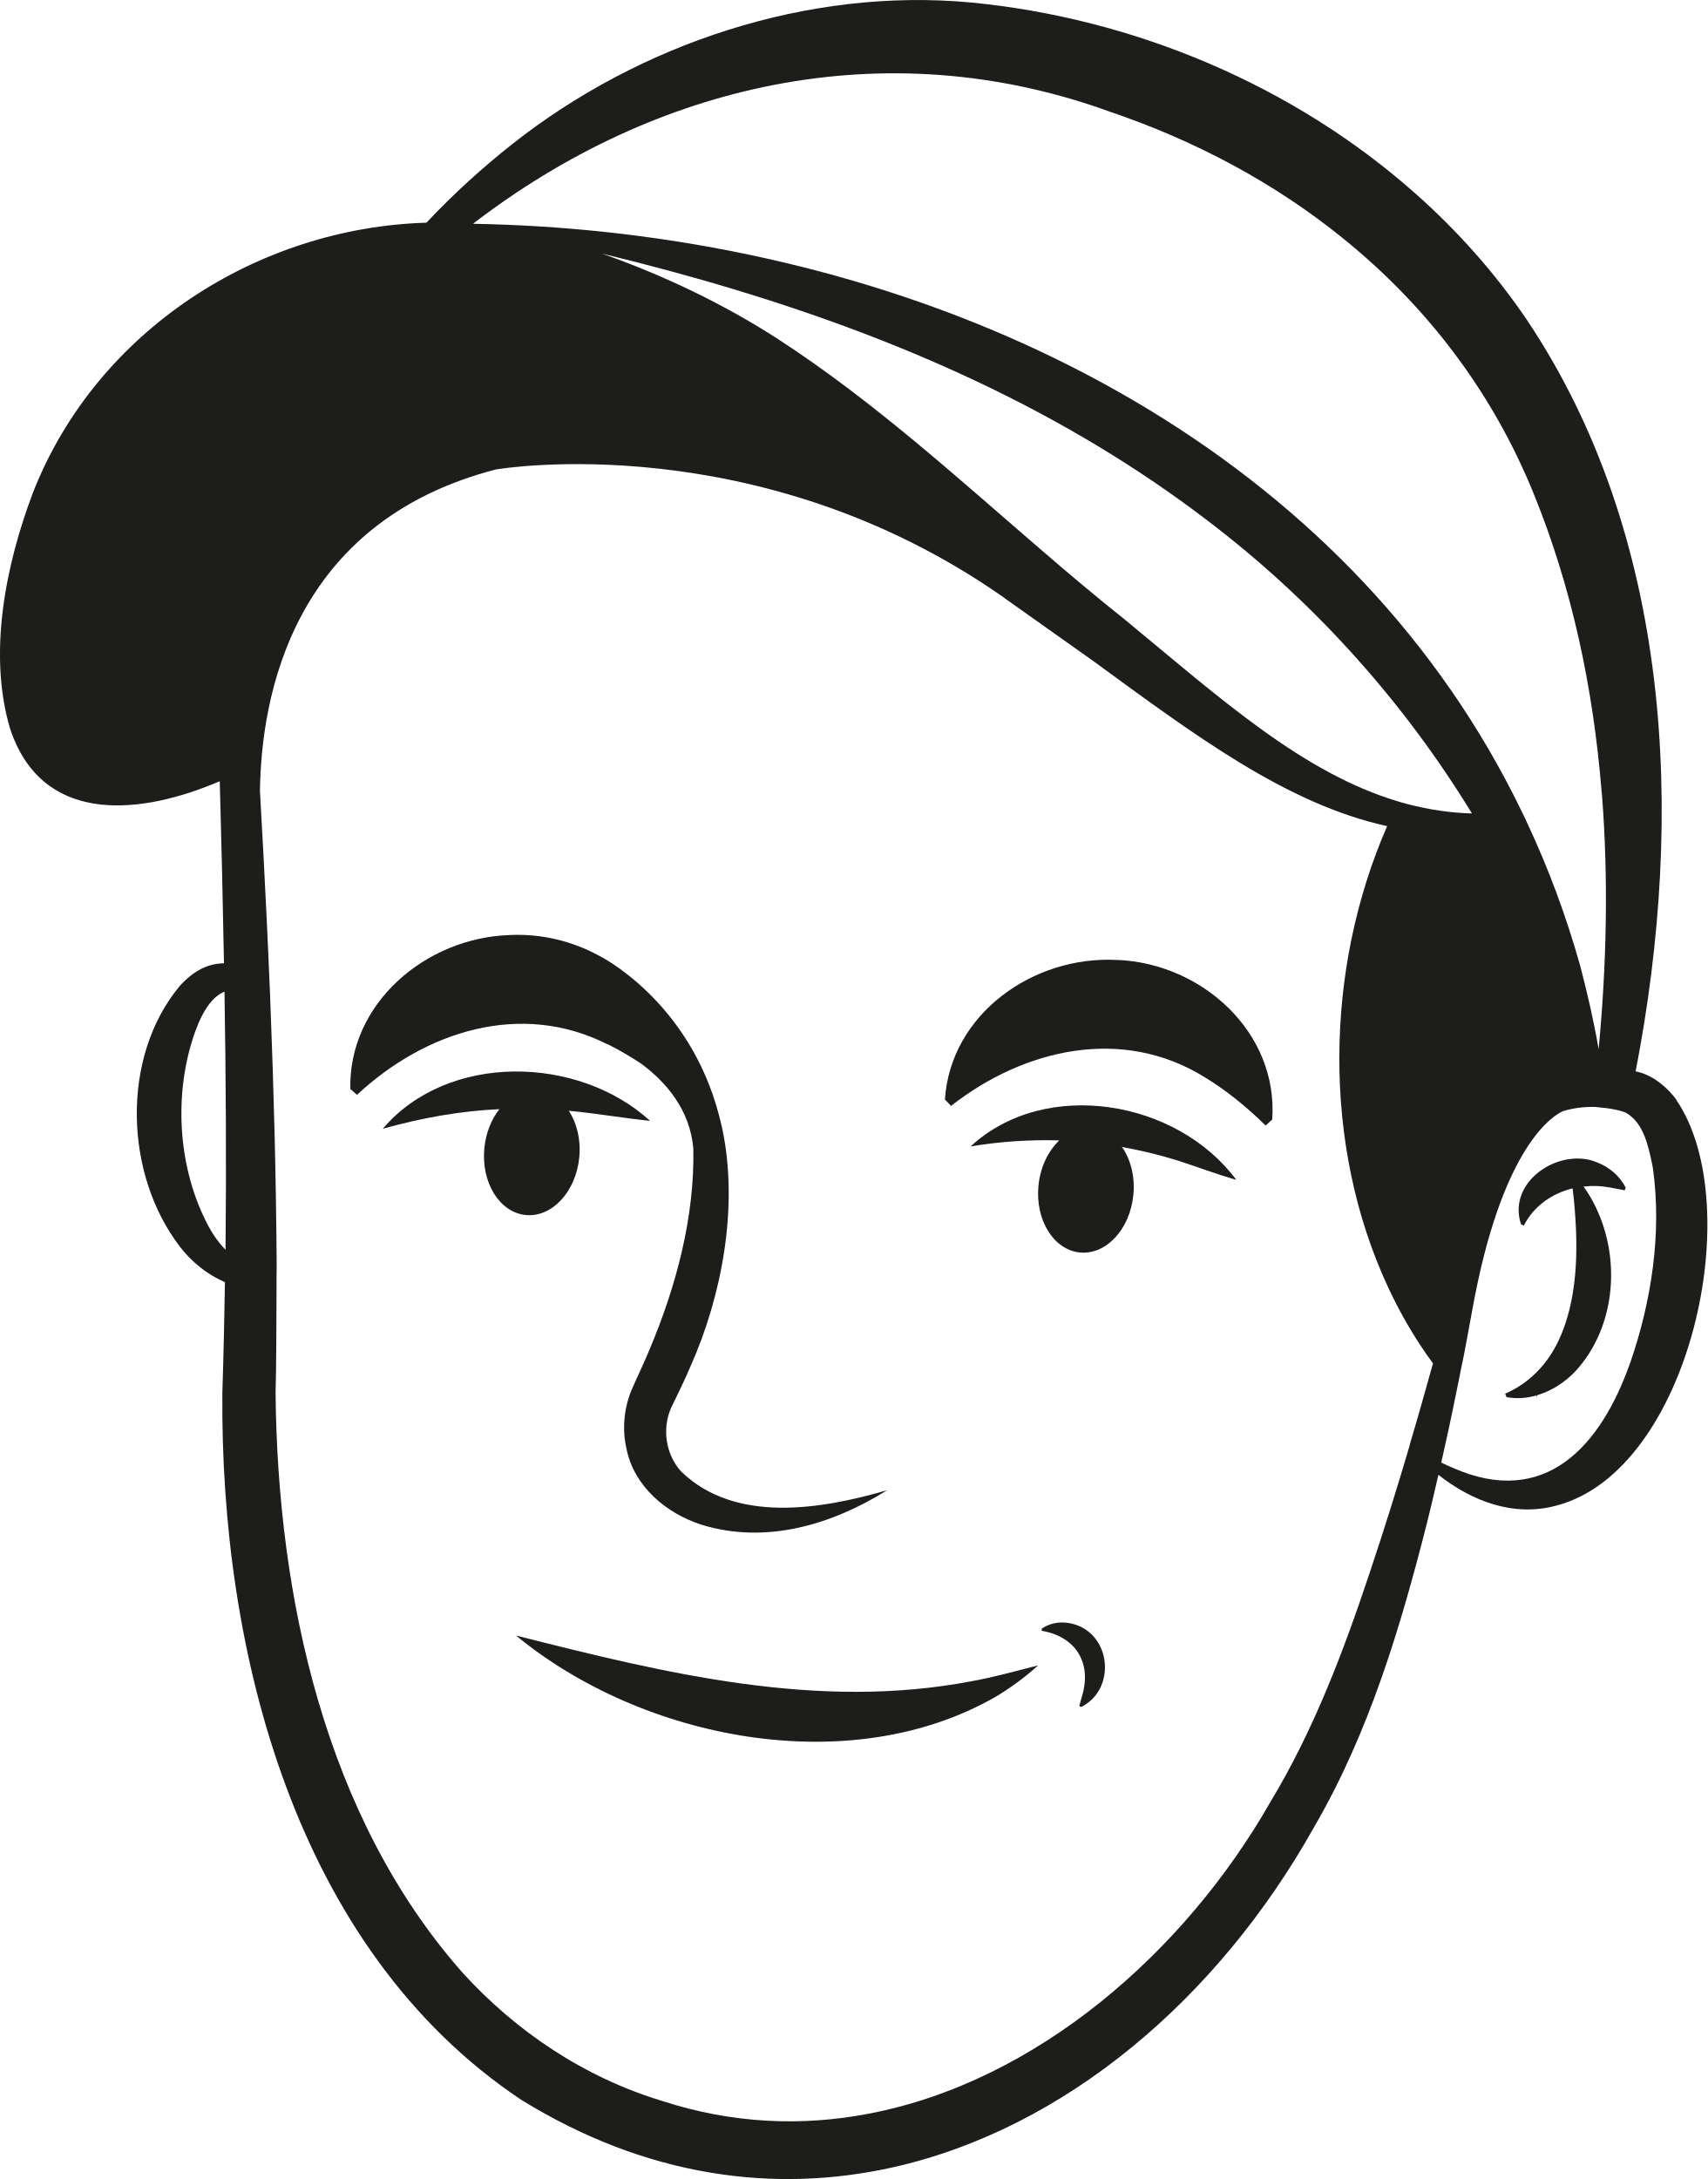
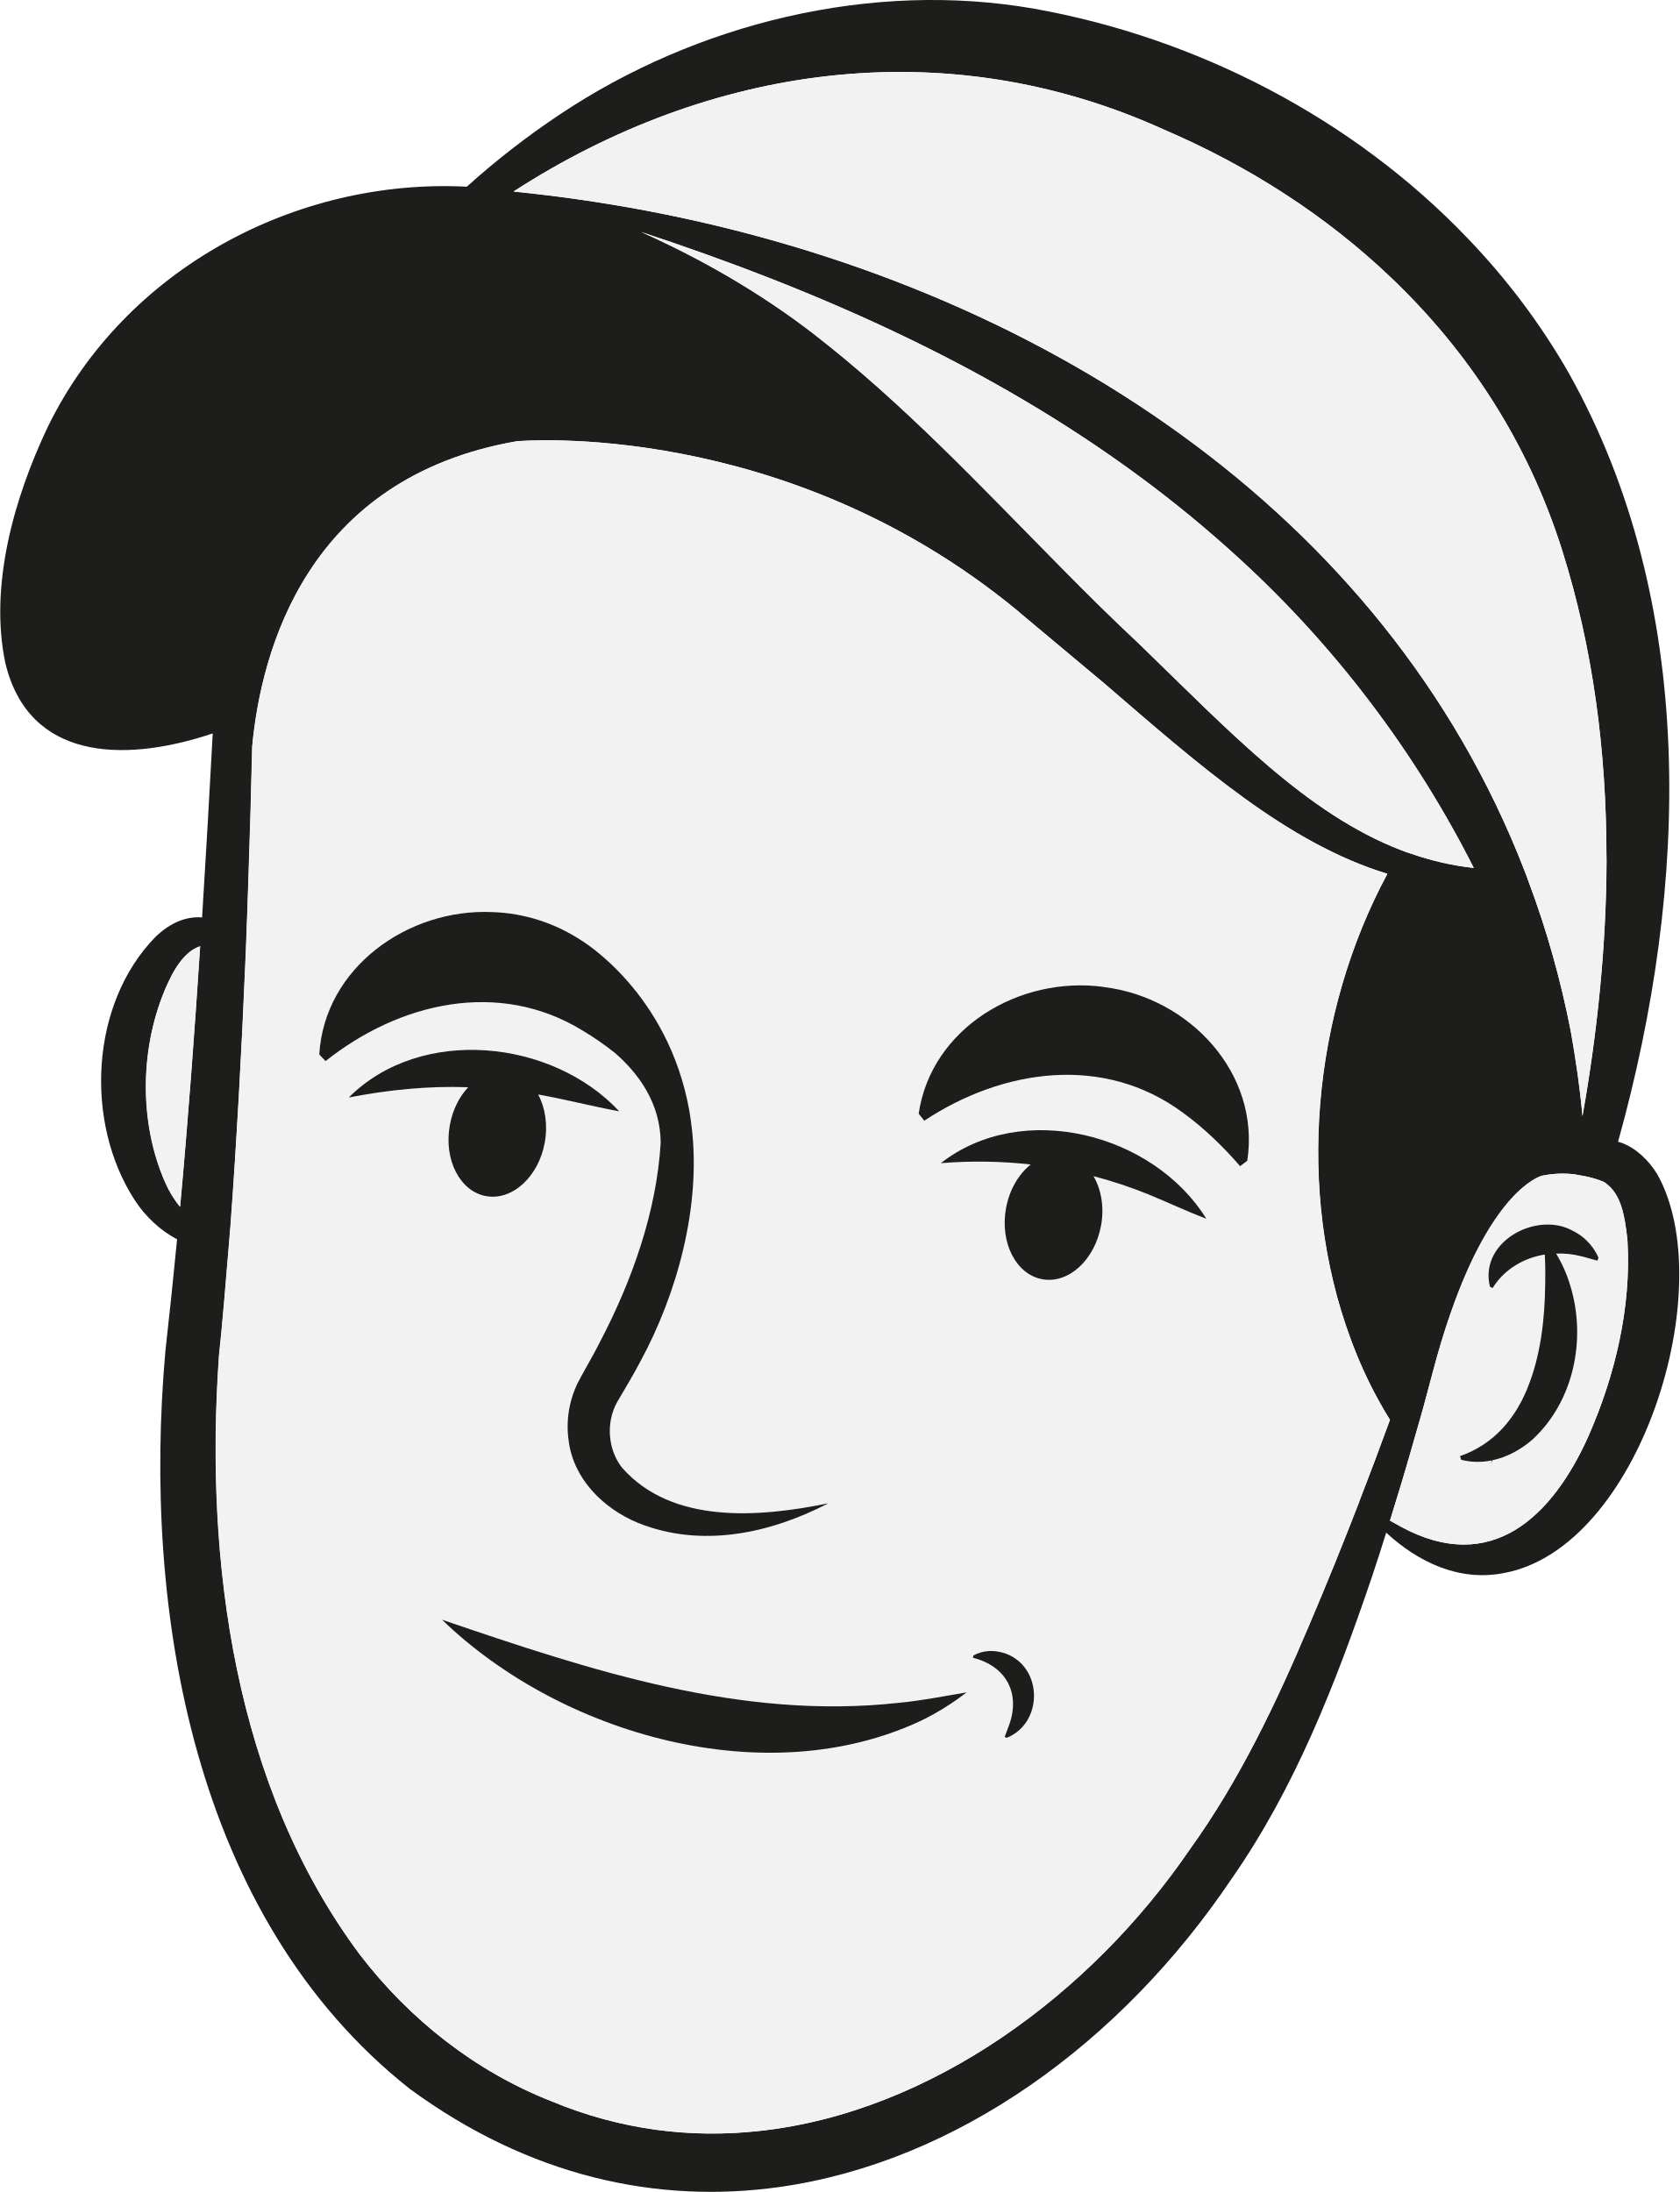
- <svg xmlns="http://www.w3.org/2000/svg" id="Warstwa_2" viewBox="0 0 230.68 294.33">
+ <svg xmlns="http://www.w3.org/2000/svg" id="Warstwa_2" viewBox="0 0 179.98 234.94">
  <defs>
-     <style>.cls-1{fill:#1d1d1b;stroke-width:0px;}</style>
+     <style>.cls-1{fill:#f2f2f2;}.cls-1,.cls-2{stroke-width:0px;}.cls-2{fill:#1d1d1b;}</style>
  </defs>
  <g id="Warstwa_3">
-     <path class="cls-1" d="m217.91,158.27c-.63-.54-1.36-.96-2.17-1.27-.52-.22-1.06-.37-1.61-.44-4.8-.68-10.38,3.62-8.63,8.83l.37.16c1.35-2.65,3.82-4.35,6.59-5.03.1.8.19,1.61.26,2.41.04.5.08.99.11,1.51h0c.32,4.53.17,9.62-1.25,14.05-.02.07-.04.15-.07.21-.17.48-.33.95-.52,1.42,0,0-.01.02-.01.03s0,.02-.01.03c-.59,1.42-1.33,2.74-2.27,3.93h0c-1.36,1.73-3.11,3.16-5.35,4.15l.19.46c1.38.25,2.76.14,4.08-.24-.03.14-.07.27-.1.41.06-.14.12-.3.18-.44,1.94-.57,3.72-1.74,5.13-3.21,5.08-5.53,6.07-13.9,3.38-20.76-.58-1.49-1.33-2.9-2.26-4.2,1.13-.14,2.29-.11,3.42.1.06,0,.13.01.19.03l1.95.37.12-.38c-.45-.84-1.02-1.55-1.7-2.12Z" />
-     <path class="cls-1" d="m226.49,148.56c-1.12-1.56-2.97-3.18-5.06-3.74-.15-.03-.29-.07-.45-.11,6.79-35.02,4.72-72.55-14.75-101.59-4.27-6.27-9.32-11.94-14.96-16.94C174.75,11.5,153.17,2.46,131.22.34c-22.09-2.07-44.84,5.58-61.97,19.09-4.13,3.26-8.04,6.82-11.64,10.65-22.76.67-44.57,14.54-53.16,36.47-3.66,9.68-6.11,21.63-3.1,31.83,4.18,12.73,16.77,11.84,27.36,7.55.34-.14.66-.27.98-.4.23,8.19.42,16.39.57,24.59-1.99,0-4.07.91-6,3.09-7.97,9.61-7.46,25.46.08,35.23,1.54,2,3.66,3.73,6.05,4.75-.08,4.99-.19,9.98-.35,14.95-.3,34.82,9.77,75.09,40.39,95.5,16.88,10.42,34.17,12.7,50.21,9.11,23.3-5.22,43.94-22.84,56.86-45.89,7.45-12.77,11.71-27.03,15.32-41.27.52-2.12,1.03-4.24,1.51-6.38,4.52,3.57,10.19,5.75,16.01,4.14,17.94-4.74,25.86-40.51,16.14-54.77Zm-196.03,20.25c-.89-.92-1.64-1.97-2.25-3.1-4.2-7.78-4.83-17.91-1.87-26.29,1.16-3.21,2.5-4.87,3.99-5.47.19,11.62.26,23.24.14,34.86ZM149.63,14.98c11.76,3.95,22.61,9.73,31.92,17.3,11.08,8.98,19.98,20.47,25.62,34.32,5.21,12.76,8.07,26.33,9.2,40.2.03.23.05.46.07.68.87,11.31.62,22.8-.46,34.24-.65-3.78-1.51-7.52-2.48-11.22-1.9-6.76-4.28-13.16-7.12-19.22-.26-.59-.54-1.16-.83-1.75-11.23-23.17-28.92-41.15-50.16-54.09-21.88-13.34-47.52-21.33-73.78-24.12-5.82-.62-11.68-.98-17.54-1.09h-.03s-.12-.02-.12-.02c24.63-18.9,55.53-26.06,85.7-15.24Zm49.22,94.9c-2.97-.09-5.79-.52-8.54-1.23-.45-.12-.89-.23-1.33-.37-12.91-3.82-23.96-13.82-36.95-24.54-3.86-3.07-7.65-6.26-11.39-9.49-11.48-9.88-22.68-20.1-35.47-28.41-7.38-4.78-15.5-8.65-23.85-11.59,24.24,5.87,47.87,14.11,68.94,27.19,4.88,3.03,9.63,6.33,14.22,9.91,13.66,10.63,25.35,23.75,34.38,38.52Zm-8.4,85.36c-.02.06-.03.13-.06.2-1.67,5.66-3.43,11.3-5.31,16.9-3.57,10.74-7.61,21.41-13.47,31.1-11.57,20.27-31.56,37.73-54.2,42.06-9.02,1.74-18.46,1.38-27.97-1.72-10.44-3.16-19.71-9.33-27.03-17.41-18.5-21.01-24.9-50.65-25.18-78.15.12-4.12.1-9.6.13-14.21v-1.51c.02-.58.01-1.13.02-1.65-.08-11.69-.38-23.35-.84-35.03-.03-.91-.06-1.82-.11-2.73-.24-5.97-.54-11.94-.85-17.91l-.46-8.33c.17-12.76,4.33-36.32,31.89-43.44.62-.1,35.3-5.88,68.31,17.09.28.19.55.4.83.6,3.88,2.75,7.74,5.49,11.57,8.2,13.53,9.88,26.05,19.31,39.69,22.29-8.49,19.4-8.78,43.14.1,62.23,1.26,2.72,2.72,5.36,4.37,7.87.55.84,1.12,1.66,1.72,2.47-1.03,3.7-2.07,7.39-3.17,11.08Zm29.78-11.13c-3.96,11.24-11.48,19.66-23.95,14.16-.52-.22-1.05-.45-1.56-.71.71-3.16,1.4-6.32,2.03-9.48l.33-1.6h0c.12-.58.23-1.16.34-1.73.3-1.34.74-3.65,1.38-7.22.54-3,1.11-5.68,1.72-8.06,4.3-16.71,10.22-19.22,10.71-19.4,1.25-.37,2.55-.56,3.89-.55.12,0,.25,0,.38,0l1.52.16c.19.02.37.05.56.08.68.12,1.42.27,2.04.52.07.04.13.07.2.12,2.2,1.37,2.85,4.23,3.41,6.96.03.19.07.37.1.56,1.19,8.72-.22,17.89-3.09,26.18Z" />
-     <path class="cls-1" d="m150.92,129.67c-11.35-.62-22.5,7.32-23.26,18.84l.83.87c9.87-7.73,23.15-10.8,34.31-3.85,2.98,1.82,5.68,4.04,8.19,6.5l.89-.81c.83-11.77-9.47-21.1-20.96-21.56Z" />
-     <path class="cls-1" d="m131.13,154.85c4.04-.67,8.03-.92,11.98-.81-1.48,1.41-2.56,3.58-2.81,6.1-.46,4.65,2.05,8.69,5.59,9.04s6.78-3.13,7.23-7.78c.24-2.49-.37-4.81-1.54-6.47,2.52.45,5.03,1.05,7.53,1.83,2.68.87,5.15,1.81,7.92,2.62-7.96-10.77-25.77-13.88-35.91-4.52Z" />
-     <path class="cls-1" d="m145.1,219.39c-1.49-.42-3.01-.31-4.35.59l-.03.3c4.46.74,6.73,4.13,5.55,8.52l-.46,1.65.28.11c4.69-2.34,4.09-9.7-.99-11.17Z" />
-     <path class="cls-1" d="m69.71,220.92c17.07,14.05,45.02,19.63,64.83,8.26,2.04-1.22,3.97-2.65,5.72-4.23-3.07.78-5.98,1.6-8.94,2.13-20.79,4-41.38-1.04-61.61-6.16Z" />
-     <path class="cls-1" d="m82.08,141.04c1.55.77,3.05,1.65,4.51,2.61,3.38,2.49,6.62,6.22,7.08,11.48.2,9.19-2.32,18.63-5.86,27.02-.76,1.9-1.74,3.85-2.54,5.74-.99,2.48-1.22,5.24-.63,7.8,1.02,5.1,5.37,8.73,10.13,10.26,8.76,2.71,17.71-.05,25.09-4.66-9.03,2.62-20.55,4.51-27.81-2.5-2.12-2.29-2.63-5.83-1.37-8.65.82-1.67,1.93-3.95,2.64-5.65,4.19-9.44,6.47-21.36,4.29-31.89t.01,0s0-.02-.02-.03c-.05-.29-.12-.57-.2-.86-.06-.26-.11-.51-.18-.75-.01-.08-.04-.15-.06-.24-4.07-15.67-16.23-21.63-16.23-21.63h0c-3.61-1.97-7.81-3-12.07-2.79-11.37.37-21.79,9.25-21.53,20.79l.9.8c9.17-8.56,22.13-12.77,33.85-6.82Z" />
-     <path class="cls-1" d="m76.87,150.04c3.65.34,7.23.98,10.96,1.36-9.72-8.86-27.32-9.27-36.12,1.07,5.3-1.48,10.48-2.41,15.76-2.65-1.08,1.37-1.83,3.2-2.03,5.26-.46,4.65,2.05,8.69,5.58,9.04s6.79-3.13,7.24-7.78c.24-2.4-.33-4.63-1.4-6.29Z" />
+     <path class="cls-2" d="m177.59,125.8c6.86,12.04-1.8,40.18-16.46,42.81-4.77.92-9.16-1.2-12.56-4.34-.52,1.68-1.06,3.34-1.62,5.01-3.81,11.17-8.14,22.32-14.93,32.06-11.84,17.62-29.51,30.4-48.51,33.07-13.07,1.83-26.77-1.11-39.61-10.54-23.2-18.34-28.66-51.23-26.17-79.09.45-3.98.86-7.96,1.25-11.95-1.85-.97-3.44-2.5-4.54-4.2-5.4-8.31-4.79-21.04,2.22-28.21,1.69-1.62,3.41-2.22,5-2.09.41-6.57.79-13.15,1.14-19.72-.27.09-.53.17-.81.26-8.76,2.75-18.9,2.66-21.42-7.81-1.75-8.36.98-17.78,4.54-25.28,8.29-17.01,26.66-26.7,44.92-25.77,3.13-2.82,6.49-5.43,10.01-7.77C74.61,2.52,93.33-2.14,110.88.94c17.44,3.12,34.14,11.76,46.41,24.59,4.2,4.37,7.87,9.23,10.89,14.53,13.7,24.51,12.93,54.7,5.24,82.31.12.03.23.07.35.11,1.63.58,3.02,2,3.81,3.32Zm-7.31,28.05c2.83-6.46,4.55-13.71,4.16-20.77-.01-.16-.03-.3-.04-.46-.27-2.22-.6-4.55-2.28-5.79-.04-.04-.09-.08-.15-.11-.49-.24-1.07-.41-1.6-.54-.15-.04-.28-.07-.44-.1l-1.21-.22c-.1-.01-.21-.02-.3-.03-1.07-.09-2.12-.03-3.16.19-.4.11-5.3,1.74-9.82,14.84-.65,1.86-1.28,3.97-1.91,6.34-.74,2.82-1.24,4.63-1.56,5.7-.12.44-.25.91-.39,1.35h0s-.36,1.27-.36,1.27c-.71,2.49-1.47,4.97-2.24,7.46.4.23.79.45,1.2.67,9.63,5.21,16.2-1.04,20.1-9.79Zm1.91-61.61c0-.18,0-.35-.01-.54-.01-11.18-1.43-22.23-4.77-32.79-3.62-11.46-10-21.23-18.3-29.14-6.97-6.66-15.28-12-24.44-15.92-23.46-10.61-48.66-6.87-69.61,6.66l.09.02h.02c4.69.48,9.35,1.15,13.98,2.02,20.84,3.93,40.86,11.99,57.52,24.08,16.18,11.74,29.18,27.27,36.68,46.56.19.48.37.96.54,1.45,1.88,5.03,3.37,10.32,4.46,15.85.54,3.03.99,6.08,1.26,9.14,1.61-9.08,2.55-18.28,2.58-27.39Zm-20.99-.76c2.16.75,4.38,1.28,6.76,1.54-6.27-12.4-14.79-23.67-25.03-33.06-3.45-3.17-7.03-6.12-10.75-8.86-16.03-11.84-34.42-19.96-53.44-26.23,6.5,2.9,12.75,6.52,18.35,10.82,9.7,7.49,18.01,16.39,26.57,25.05,2.78,2.83,5.6,5.62,8.51,8.34,9.72,9.41,17.91,18.14,28,22.04.34.14.69.26,1.04.37Zm-2.23,60.68c-.43-.68-.83-1.37-1.22-2.08-1.17-2.12-2.16-4.32-2.99-6.59-5.88-15.86-4.11-34.85,3.94-49.83-10.74-3.28-20.15-11.63-30.35-20.42-2.88-2.42-5.81-4.85-8.74-7.31l-.62-.53c-24.95-20.53-53.1-18.14-53.6-18.1-22.52,3.92-27.39,22.51-28.35,32.72l-.17,6.7c-.15,4.81-.29,9.61-.48,14.4-.02.73-.06,1.46-.09,2.19-.4,9.38-.91,18.73-1.59,28.11-.03.42-.07.85-.11,1.32l-.1,1.21c-.31,3.7-.66,8.08-1.02,11.37-1.55,22.05,1.66,46.19,15.12,64.21,5.33,6.95,12.36,12.49,20.52,15.69,7.4,3.08,14.94,3.99,22.29,3.18,18.4-2,35.54-14.69,46.12-30.18,5.31-7.37,9.25-15.66,12.79-24.03,1.86-4.36,3.64-8.76,5.35-13.18.02-.05.04-.11.05-.16,1.12-2.88,2.2-5.77,3.26-8.67Zm-129.66-22.82c.85-9.3,1.54-18.61,2.15-27.93-1.23.39-2.42,1.63-3.54,4.12-2.92,6.52-3.07,14.67-.21,21.17.42.95.95,1.83,1.6,2.63Z" />
+     <path class="cls-1" d="m174.43,133.09c.4,7.05-1.32,14.31-4.16,20.77-3.89,8.75-10.47,15-20.1,9.79-.41-.22-.8-.44-1.2-.67.77-2.49,1.53-4.97,2.24-7.46l.36-1.26h0c.14-.46.26-.93.39-1.36.32-1.06.82-2.87,1.56-5.7.62-2.37,1.26-4.48,1.91-6.34,4.52-13.1,9.42-14.73,9.82-14.84,1.03-.22,2.08-.28,3.16-.19.09.01.2.02.3.03l1.21.22c.16.03.29.06.44.1.53.14,1.11.3,1.6.54.05.03.1.07.15.11,1.68,1.24,2.01,3.57,2.28,5.79.01.16.03.3.04.46Zm-3.24,2.03l.12-.3c-.31-.7-.73-1.3-1.23-1.8-.47-.48-1.03-.85-1.66-1.16-.41-.21-.82-.35-1.26-.46-3.8-.85-8.55,2.24-7.49,6.52l.28.15c1.26-2.03,3.34-3.23,5.6-3.6.03.66.05,1.3.05,1.95,0,.4,0,.8-.01,1.22-.02,1.82-.14,3.75-.43,5.65-.3,1.91-.76,3.78-1.48,5.51-.01.05-.04.11-.06.17-.17.36-.33.74-.51,1.09,0,.01-.01.02-.01.03,0,0-.01.01-.01.02-.57,1.09-1.25,2.1-2.08,3-1.2,1.29-2.7,2.32-4.55,2.97l.12.39c1.08.28,2.2.29,3.28.07-.03.1-.07.21-.1.32.06-.11.11-.24.18-.34,1.58-.33,3.08-1.16,4.31-2.24,4.43-4.1,5.76-10.75,4.05-16.4-.36-1.24-.89-2.42-1.54-3.51.92-.04,1.84.06,2.73.3.05.01.1.02.15.03l1.54.43Z" />
+     <path class="cls-1" d="m172.17,91.71c.01.19.01.36.01.54-.03,9.11-.97,18.31-2.58,27.39-.27-3.06-.72-6.11-1.26-9.14-1.08-5.53-2.57-10.82-4.46-15.85-.17-.49-.35-.97-.54-1.45-7.5-19.29-20.49-34.82-36.68-46.56-16.65-12.09-36.68-20.15-57.52-24.08-4.62-.87-9.29-1.54-13.98-2.01h-.02s-.09-.03-.09-.03c20.94-13.54,46.14-17.28,69.61-6.66,9.16,3.93,17.47,9.26,24.44,15.92,8.3,7.9,14.67,17.68,18.3,29.14,3.34,10.56,4.76,21.61,4.77,32.79Z" />
+     <path class="cls-2" d="m171.32,134.82l-.12.3-1.54-.43s-.09-.02-.15-.03c-.89-.24-1.81-.34-2.73-.3.66,1.09,1.18,2.27,1.54,3.51,1.71,5.65.37,12.3-4.05,16.4-1.23,1.08-2.73,1.91-4.31,2.24-.06.1-.11.23-.18.34.03-.11.07-.22.1-.32-1.08.22-2.2.21-3.28-.07l-.12-.39c1.85-.65,3.35-1.68,4.55-2.97.83-.9,1.51-1.91,2.08-3,0-.01.01-.02.01-.02,0-.01.01-.02.01-.03.18-.35.34-.73.51-1.09.02-.05.05-.11.06-.17.72-1.73,1.18-3.6,1.48-5.51.29-1.91.41-3.83.43-5.65.01-.42.01-.82.01-1.22,0-.65-.02-1.29-.05-1.95-2.26.37-4.34,1.57-5.6,3.6l-.28-.15c-1.06-4.28,3.69-7.37,7.49-6.52.44.1.85.25,1.26.46.62.3,1.19.68,1.66,1.16.5.5.92,1.1,1.23,1.8Z" />
+     <path class="cls-1" d="m157.95,93.03c-2.37-.26-4.6-.79-6.76-1.54-.35-.11-.7-.24-1.04-.37-10.09-3.89-18.29-12.62-28-22.04-2.91-2.72-5.73-5.51-8.51-8.34-8.56-8.65-16.87-17.56-26.57-25.05-5.6-4.3-11.85-7.92-18.35-10.82,19.03,6.27,37.42,14.39,53.44,26.23,3.72,2.74,7.3,5.7,10.75,8.86,10.25,9.39,18.77,20.66,25.03,33.06Z" />
+     <path class="cls-1" d="m147.74,150.09c.39.71.79,1.41,1.22,2.08-1.06,2.91-2.13,5.79-3.26,8.67-.01.04-.03.1-.05.16-1.71,4.43-3.49,8.82-5.35,13.18-3.54,8.37-7.48,16.66-12.79,24.03-10.58,15.49-27.72,28.18-46.12,30.18-7.34.81-14.88-.09-22.29-3.18-8.15-3.21-15.18-8.75-20.52-15.69-13.46-18.03-16.67-42.17-15.12-64.21.36-3.29.71-7.67,1.02-11.37l.1-1.21c.04-.47.08-.91.11-1.32.69-9.37,1.2-18.72,1.59-28.11.03-.73.07-1.46.09-2.19.19-4.79.33-9.59.48-14.4l.17-6.7c.96-10.21,5.82-28.8,28.35-32.72.5-.04,28.65-2.43,53.6,18.1l.62.53c2.93,2.46,5.85,4.89,8.74,7.31,10.2,8.79,19.61,17.14,30.35,20.42-8.05,14.97-9.82,33.97-3.94,49.83.83,2.27,1.82,4.47,2.99,6.59Zm-14.06-25.68c1.43-9.37-6.22-17.52-15.39-18.62-9.05-1.23-18.49,4.41-19.84,13.59l.6.75c8.4-5.56,19.23-7.15,27.72-.86,2.27,1.65,4.29,3.6,6.13,5.73l.77-.58Zm-10.58,3.6c2.09.86,4.01,1.78,6.18,2.6-5.68-9.13-19.73-12.78-28.46-5.95,3.28-.27,6.49-.22,9.64.14-1.28,1.03-2.28,2.7-2.65,4.7-.67,3.7,1.08,7.09,3.89,7.6,2.82.51,5.63-2.07,6.3-5.77.35-1.97.01-3.87-.81-5.28,1.99.52,3.96,1.17,5.9,1.96Zm-18.83,49.67c3.52.89,5.11,3.74,3.88,7.19l-.48,1.29.22.1c3.91-1.57,3.89-7.5-.06-9.01-1.17-.43-2.4-.44-3.52.19l-.04.24Zm-5.53,6.73c1.72-.84,3.35-1.86,4.85-3.02-2.51.43-4.88.91-7.29,1.12-16.91,1.86-33.06-3.5-48.94-8.91,12.77,12.36,34.78,18.63,51.38,10.81Zm-9.96-23.3c-7.39,1.52-16.75,2.28-22.11-3.8-1.54-1.97-1.73-4.84-.54-7.01.76-1.29,1.81-3.04,2.49-4.35,3.96-7.29,6.56-16.69,5.5-25.26t.01-.01l-.02-.02c-.02-.24-.06-.47-.09-.71-.03-.21-.06-.42-.09-.61l-.03-.19c-2.25-12.82-11.6-18.37-11.6-18.37h0c-2.77-1.81-6.06-2.91-9.49-3.02-9.13-.44-18.05,6-18.59,15.26l.67.71c7.89-6.27,18.55-8.8,27.54-3.28,1.2.72,2.34,1.52,3.45,2.38,2.54,2.22,4.89,5.4,4.93,9.64-.43,7.38-3.06,14.78-6.45,21.25-.73,1.47-1.63,2.98-2.41,4.44-.95,1.92-1.31,4.11-1.01,6.2.49,4.16,3.74,7.34,7.45,8.87,6.84,2.74,14.19,1.1,20.4-2.11Zm-31.11-43.81c2.9.51,5.72,1.26,8.69,1.8-7.22-7.73-21.28-9.2-28.99-1.48,4.34-.84,8.55-1.25,12.8-1.1-.96,1.02-1.68,2.44-1.97,4.07-.67,3.7,1.08,7.09,3.88,7.6,2.81.51,5.64-2.07,6.3-5.76.34-1.91.04-3.74-.71-5.13Z" />
+     <path class="cls-2" d="m118.29,105.79c9.17,1.1,16.82,9.25,15.39,18.62l-.77.58c-1.84-2.12-3.86-4.08-6.13-5.73-8.49-6.29-19.32-4.7-27.72.86l-.6-.75c1.34-9.18,10.79-14.82,19.84-13.59Z" />
+     <path class="cls-2" d="m129.28,130.62c-2.17-.82-4.08-1.74-6.18-2.6-1.95-.79-3.92-1.44-5.9-1.96.82,1.41,1.17,3.31.81,5.28-.67,3.7-3.48,6.28-6.3,5.77-2.81-.51-4.56-3.91-3.89-7.6.36-2,1.36-3.67,2.65-4.7-3.16-.35-6.36-.41-9.64-.14,8.73-6.83,22.79-3.19,28.46,5.95Z" />
+     <path class="cls-2" d="m108.16,184.87c1.23-3.45-.36-6.3-3.88-7.19l.04-.24c1.12-.62,2.35-.61,3.52-.19,3.96,1.51,3.97,7.44.06,9.01l-.22-.1.48-1.29Z" />
+     <path class="cls-2" d="m103.6,181.39c-1.5,1.16-3.13,2.18-4.85,3.02-16.6,7.82-38.61,1.55-51.38-10.81,15.88,5.42,32.03,10.78,48.94,8.91,2.41-.22,4.78-.7,7.29-1.12Z" />
+     <path class="cls-2" d="m66.68,157.32c5.36,6.08,14.71,5.32,22.11,3.8-6.21,3.22-13.56,4.85-20.4,2.11-3.71-1.53-6.96-4.72-7.45-8.87-.3-2.08.06-4.28,1.01-6.2.77-1.46,1.68-2.97,2.41-4.44,3.38-6.48,6.02-13.87,6.45-21.25-.03-4.24-2.38-7.43-4.93-9.64-1.1-.86-2.25-1.67-3.45-2.38-9-5.52-19.65-2.99-27.54,3.28l-.67-.71c.54-9.26,9.46-15.69,18.59-15.26,3.43.11,6.72,1.21,9.49,3.03h0s9.35,5.54,11.6,18.36l.03.19c.03.2.06.41.09.61.03.24.07.47.09.71l.02.02s-.01,0-.01.01c1.06,8.57-1.54,17.97-5.5,25.26-.68,1.31-1.73,3.06-2.49,4.35-1.19,2.17-1,5.04.54,7.01Z" />
+     <path class="cls-2" d="m66.37,119.11c-2.97-.54-5.79-1.29-8.69-1.8.75,1.4,1.05,3.23.71,5.13-.66,3.69-3.49,6.27-6.3,5.76-2.8-.51-4.55-3.91-3.88-7.6.29-1.63,1.01-3.05,1.97-4.07-4.25-.15-8.46.26-12.8,1.1,7.72-7.72,21.78-6.25,28.99,1.48Z" />
+     <path class="cls-1" d="m21.44,101.43c-.6,9.32-1.29,18.63-2.15,27.93-.66-.8-1.19-1.69-1.6-2.63-2.86-6.5-2.71-14.65.21-21.17,1.12-2.49,2.31-3.74,3.54-4.12Z" />
  </g>
-   <style>
-     @media (prefers-color-scheme:dark){:root{filter:invert(100%)}}
-   </style>
</svg>
